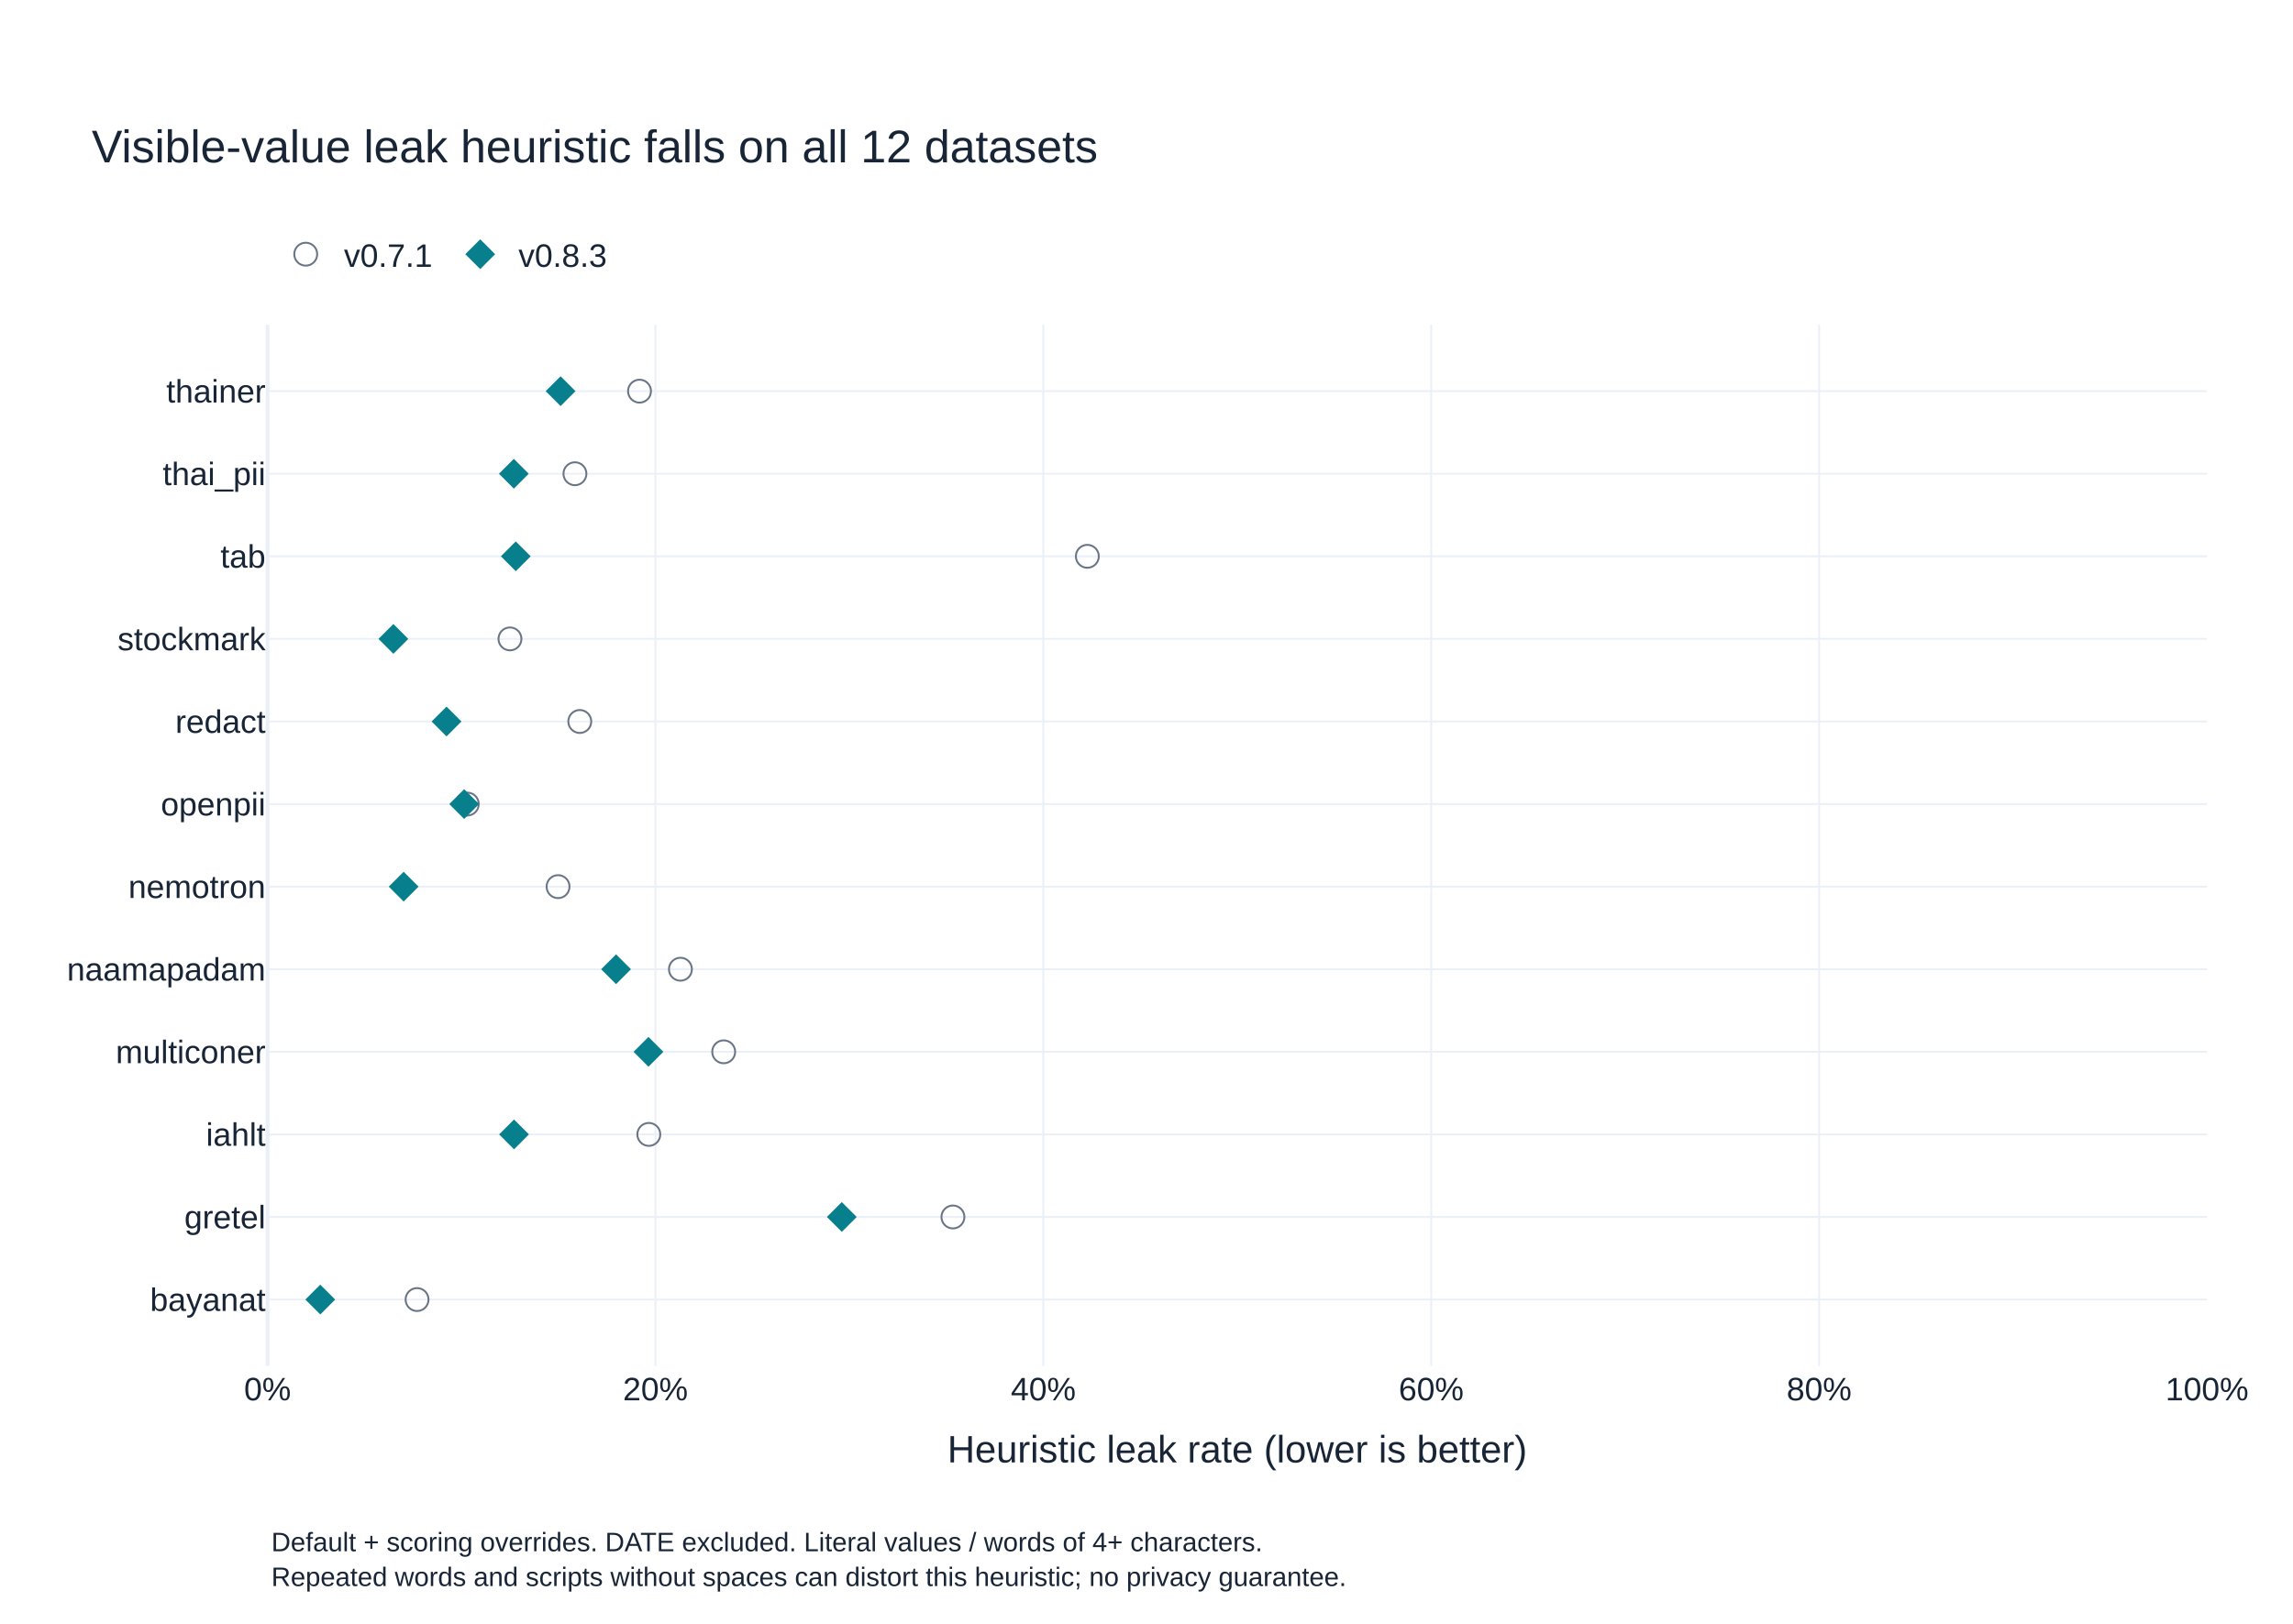
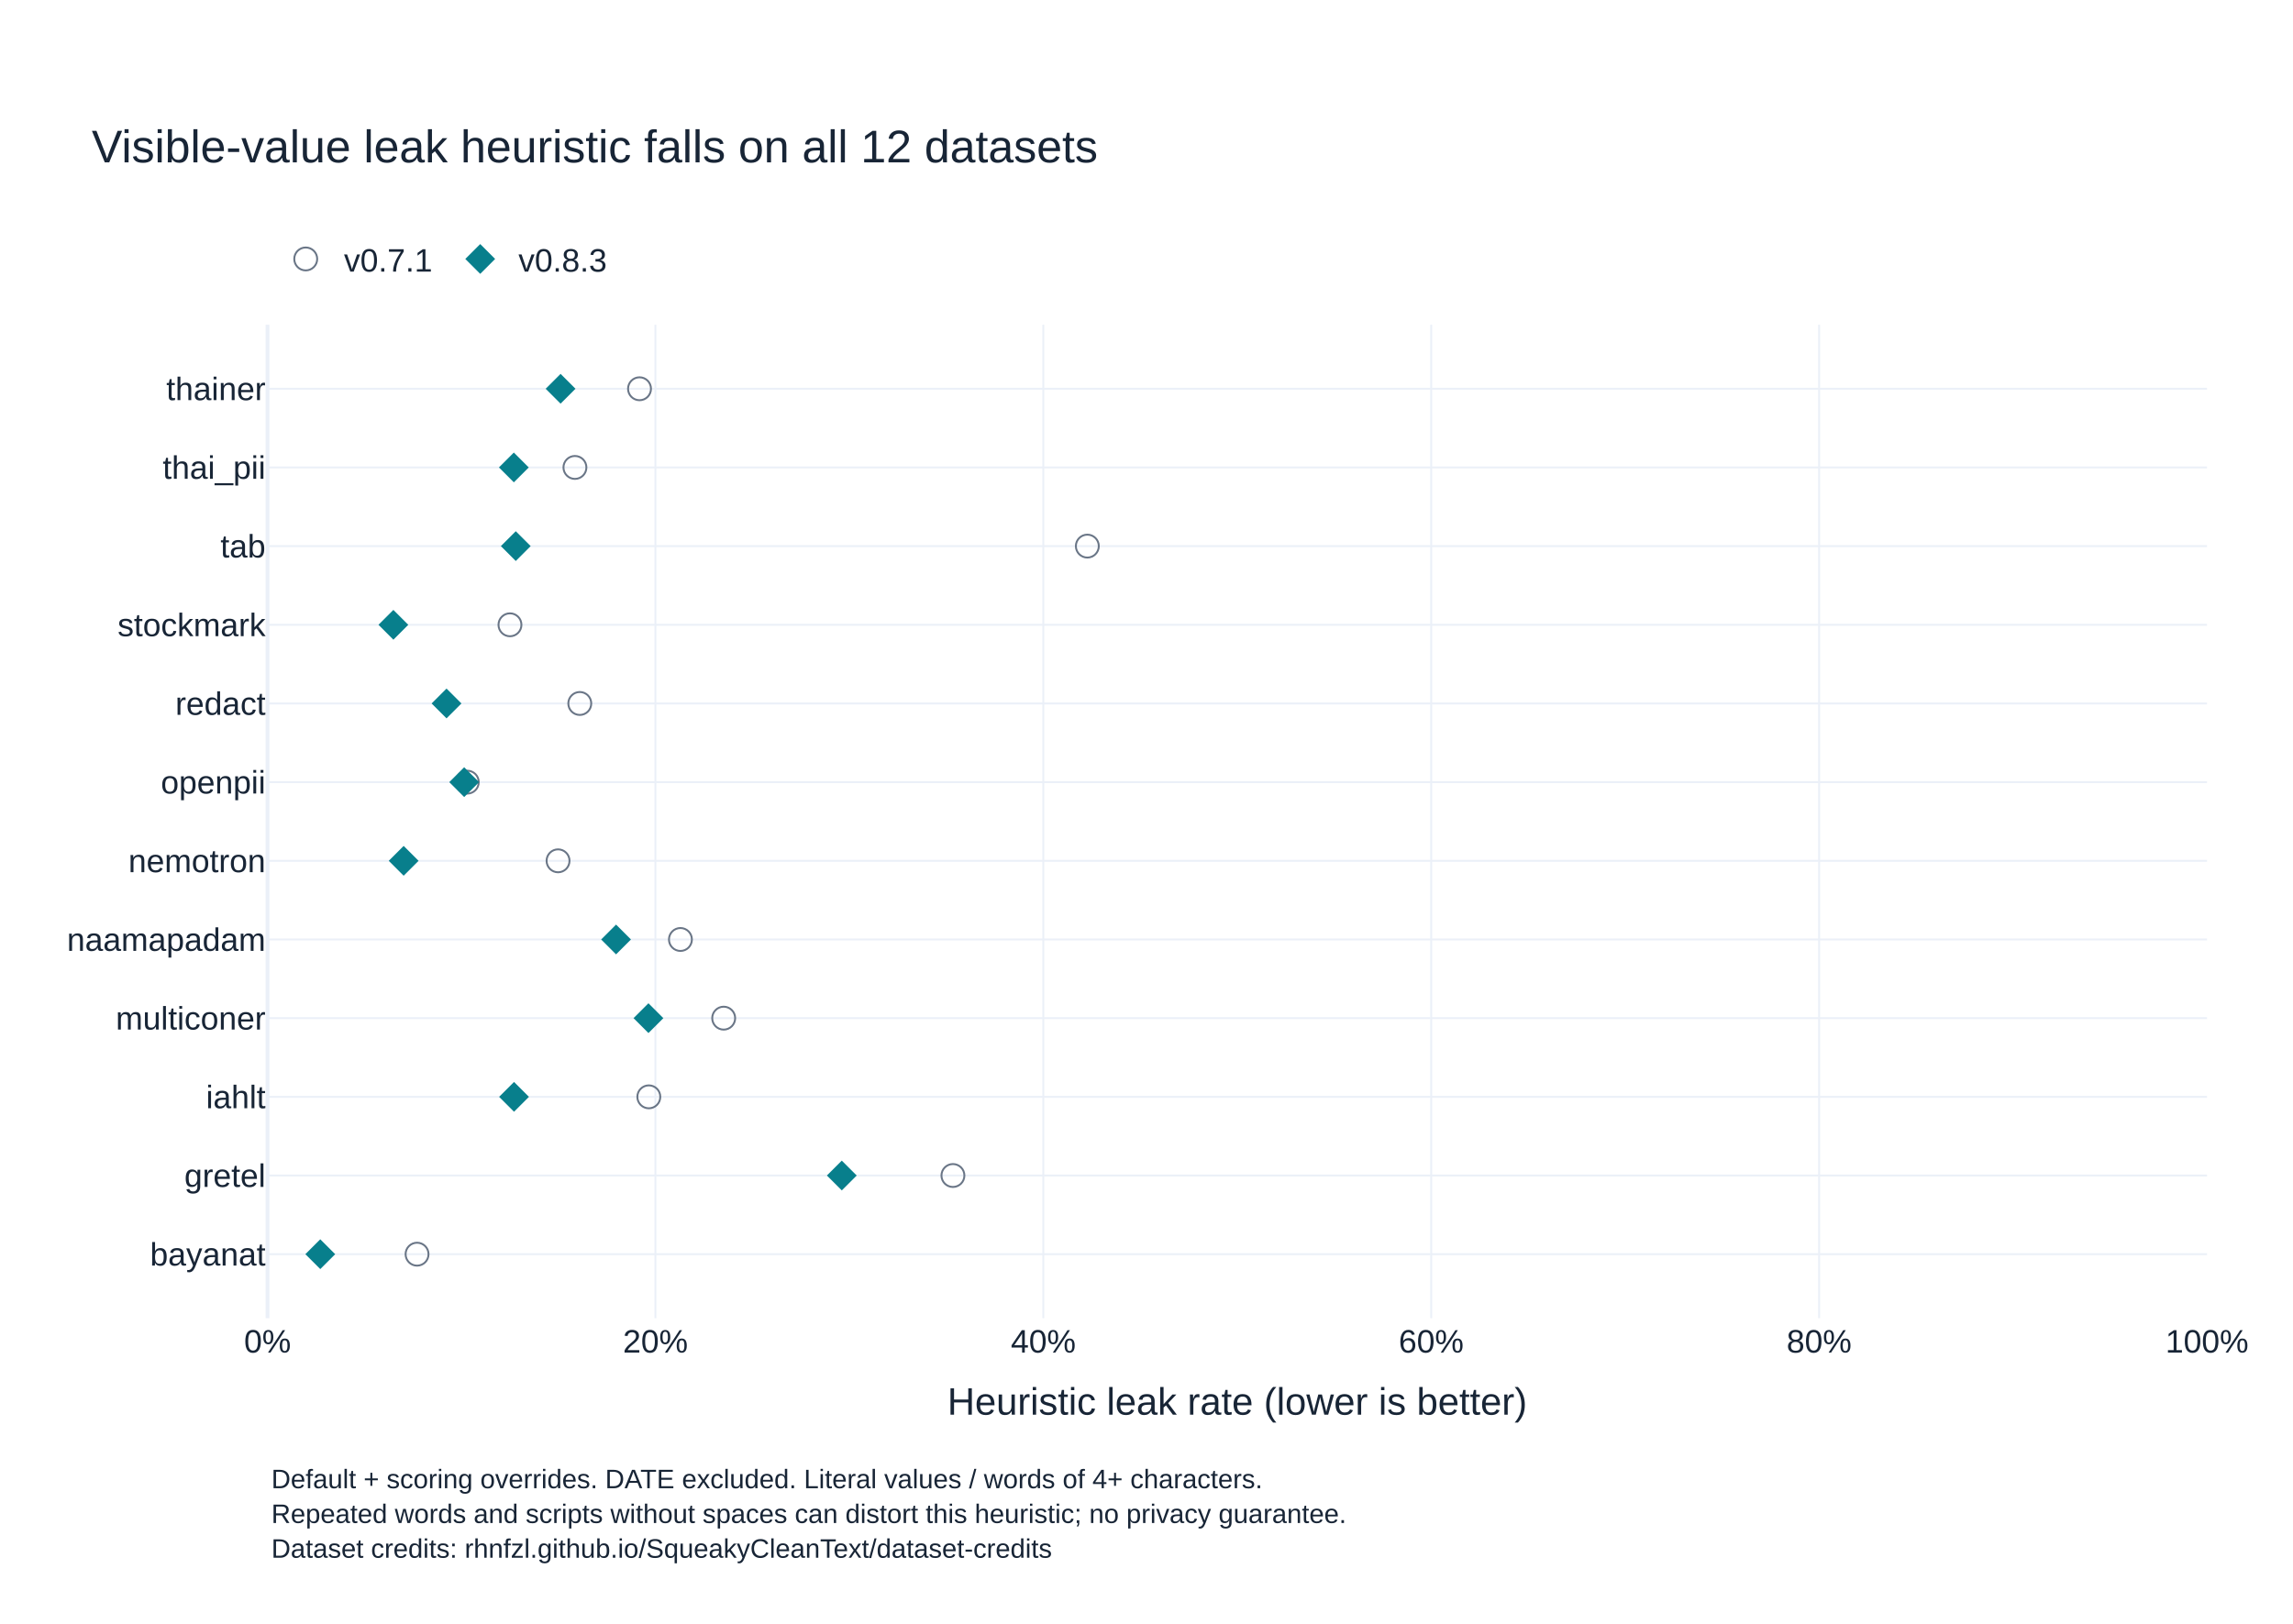
<svg xmlns="http://www.w3.org/2000/svg" class="main-svg" width="1200" height="850" style="" viewBox="0 0 1200 850">
  <rect x="0" y="0" width="1200" height="850" style="fill: rgb(255, 255, 255); fill-opacity: 1;" />
-   <defs id="defs-51fd65">
+   <defs id="defs-eeb9b0">
    <g class="clips">
-       <clipPath id="clip51fd65xyplot" class="plotclip">
-         <rect width="1015" height="545" />
-       </clipPath>
-       <clipPath class="axesclip" id="clip51fd65x">
+       <clipPath id="clipeeb9b0xyplot" class="plotclip">
+         <rect width="1015" height="520" />
+       </clipPath>
+       <clipPath class="axesclip" id="clipeeb9b0x">
        <rect x="140" y="0" width="1015" height="850" />
      </clipPath>
-       <clipPath class="axesclip" id="clip51fd65y">
-         <rect x="0" y="170" width="1200" height="545" />
-       </clipPath>
-       <clipPath class="axesclip" id="clip51fd65xy">
-         <rect x="140" y="170" width="1015" height="545" />
+       <clipPath class="axesclip" id="clipeeb9b0y">
+         <rect x="0" y="170" width="1200" height="520" />
+       </clipPath>
+       <clipPath class="axesclip" id="clipeeb9b0xy">
+         <rect x="140" y="170" width="1015" height="520" />
      </clipPath>
    </g>
    <g class="gradients" />
    <g class="patterns" />
  </defs>
  <g class="bglayer" />
  <g class="layer-below">
    <g class="imagelayer" />
    <g class="shapelayer" />
  </g>
  <g class="cartesianlayer">
    <g class="subplot xy">
      <g class="layer-subplot">
        <g class="shapelayer" />
        <g class="imagelayer" />
      </g>
      <g class="minor-gridlayer">
        <g class="x" />
        <g class="y" />
      </g>
      <g class="gridlayer">
        <g class="x">
-           <path class="xgrid crisp" transform="translate(343,0)" d="M0,170v545" style="stroke: rgb(235, 240, 248); stroke-opacity: 1; stroke-width: 1px;" />
-           <path class="xgrid crisp" transform="translate(546,0)" d="M0,170v545" style="stroke: rgb(235, 240, 248); stroke-opacity: 1; stroke-width: 1px;" />
-           <path class="xgrid crisp" transform="translate(749,0)" d="M0,170v545" style="stroke: rgb(235, 240, 248); stroke-opacity: 1; stroke-width: 1px;" />
-           <path class="xgrid crisp" transform="translate(952,0)" d="M0,170v545" style="stroke: rgb(235, 240, 248); stroke-opacity: 1; stroke-width: 1px;" />
+           <path class="xgrid crisp" transform="translate(343,0)" d="M0,170v520" style="stroke: rgb(235, 240, 248); stroke-opacity: 1; stroke-width: 1px;" />
+           <path class="xgrid crisp" transform="translate(546,0)" d="M0,170v520" style="stroke: rgb(235, 240, 248); stroke-opacity: 1; stroke-width: 1px;" />
+           <path class="xgrid crisp" transform="translate(749,0)" d="M0,170v520" style="stroke: rgb(235, 240, 248); stroke-opacity: 1; stroke-width: 1px;" />
+           <path class="xgrid crisp" transform="translate(952,0)" d="M0,170v520" style="stroke: rgb(235, 240, 248); stroke-opacity: 1; stroke-width: 1px;" />
        </g>
        <g class="y">
-           <path class="ygrid crisp" transform="translate(0,680.25)" d="M140,0h1015" style="stroke: rgb(235, 240, 248); stroke-opacity: 1; stroke-width: 1px;" />
-           <path class="ygrid crisp" transform="translate(0,637.02)" d="M140,0h1015" style="stroke: rgb(235, 240, 248); stroke-opacity: 1; stroke-width: 1px;" />
-           <path class="ygrid crisp" transform="translate(0,593.8)" d="M140,0h1015" style="stroke: rgb(235, 240, 248); stroke-opacity: 1; stroke-width: 1px;" />
-           <path class="ygrid crisp" transform="translate(0,550.57)" d="M140,0h1015" style="stroke: rgb(235, 240, 248); stroke-opacity: 1; stroke-width: 1px;" />
-           <path class="ygrid crisp" transform="translate(0,507.34)" d="M140,0h1015" style="stroke: rgb(235, 240, 248); stroke-opacity: 1; stroke-width: 1px;" />
-           <path class="ygrid crisp" transform="translate(0,464.11)" d="M140,0h1015" style="stroke: rgb(235, 240, 248); stroke-opacity: 1; stroke-width: 1px;" />
-           <path class="ygrid crisp" transform="translate(0,420.89)" d="M140,0h1015" style="stroke: rgb(235, 240, 248); stroke-opacity: 1; stroke-width: 1px;" />
-           <path class="ygrid crisp" transform="translate(0,377.66)" d="M140,0h1015" style="stroke: rgb(235, 240, 248); stroke-opacity: 1; stroke-width: 1px;" />
-           <path class="ygrid crisp" transform="translate(0,334.43)" d="M140,0h1015" style="stroke: rgb(235, 240, 248); stroke-opacity: 1; stroke-width: 1px;" />
-           <path class="ygrid crisp" transform="translate(0,291.2)" d="M140,0h1015" style="stroke: rgb(235, 240, 248); stroke-opacity: 1; stroke-width: 1px;" />
-           <path class="ygrid crisp" transform="translate(0,247.98)" d="M140,0h1015" style="stroke: rgb(235, 240, 248); stroke-opacity: 1; stroke-width: 1px;" />
-           <path class="ygrid crisp" transform="translate(0,204.75)" d="M140,0h1015" style="stroke: rgb(235, 240, 248); stroke-opacity: 1; stroke-width: 1px;" />
+           <path class="ygrid crisp" transform="translate(0,656.5)" d="M140,0h1015" style="stroke: rgb(235, 240, 248); stroke-opacity: 1; stroke-width: 1px;" />
+           <path class="ygrid crisp" transform="translate(0,615.32)" d="M140,0h1015" style="stroke: rgb(235, 240, 248); stroke-opacity: 1; stroke-width: 1px;" />
+           <path class="ygrid crisp" transform="translate(0,574.14)" d="M140,0h1015" style="stroke: rgb(235, 240, 248); stroke-opacity: 1; stroke-width: 1px;" />
+           <path class="ygrid crisp" transform="translate(0,532.95)" d="M140,0h1015" style="stroke: rgb(235, 240, 248); stroke-opacity: 1; stroke-width: 1px;" />
+           <path class="ygrid crisp" transform="translate(0,491.77)" d="M140,0h1015" style="stroke: rgb(235, 240, 248); stroke-opacity: 1; stroke-width: 1px;" />
+           <path class="ygrid crisp" transform="translate(0,450.59)" d="M140,0h1015" style="stroke: rgb(235, 240, 248); stroke-opacity: 1; stroke-width: 1px;" />
+           <path class="ygrid crisp" transform="translate(0,409.41)" d="M140,0h1015" style="stroke: rgb(235, 240, 248); stroke-opacity: 1; stroke-width: 1px;" />
+           <path class="ygrid crisp" transform="translate(0,368.23)" d="M140,0h1015" style="stroke: rgb(235, 240, 248); stroke-opacity: 1; stroke-width: 1px;" />
+           <path class="ygrid crisp" transform="translate(0,327.05)" d="M140,0h1015" style="stroke: rgb(235, 240, 248); stroke-opacity: 1; stroke-width: 1px;" />
+           <path class="ygrid crisp" transform="translate(0,285.86)" d="M140,0h1015" style="stroke: rgb(235, 240, 248); stroke-opacity: 1; stroke-width: 1px;" />
+           <path class="ygrid crisp" transform="translate(0,244.68)" d="M140,0h1015" style="stroke: rgb(235, 240, 248); stroke-opacity: 1; stroke-width: 1px;" />
+           <path class="ygrid crisp" transform="translate(0,203.5)" d="M140,0h1015" style="stroke: rgb(235, 240, 248); stroke-opacity: 1; stroke-width: 1px;" />
        </g>
      </g>
      <g class="zerolinelayer">
-         <path class="xzl zl crisp" transform="translate(140,0)" d="M0,170v545" style="stroke: rgb(235, 240, 248); stroke-opacity: 1; stroke-width: 2px;" />
+         <path class="xzl zl crisp" transform="translate(140,0)" d="M0,170v520" style="stroke: rgb(235, 240, 248); stroke-opacity: 1; stroke-width: 2px;" />
      </g>
      <g class="layer-between">
        <g class="shapelayer" />
        <g class="imagelayer" />
      </g>
      <path class="xlines-below" />
      <path class="ylines-below" />
      <g class="overlines-below" />
      <g class="xaxislayer-below" />
      <g class="yaxislayer-below" />
      <g class="overaxes-below" />
      <g class="overplot">
-         <g class="xy" transform="translate(140,170)" clip-path="url(#clip51fd65xyplot)">
+         <g class="xy" transform="translate(140,170)" clip-path="url(#clipeeb9b0xyplot)">
          <g class="scatterlayer mlayer">
-             <g class="trace scatter tracec4e8a7" style="stroke-miterlimit: 2; opacity: 1;">
+             <g class="trace scatter trace9120a4" style="stroke-miterlimit: 2; opacity: 1;">
              <g class="fills" />
              <g class="errorbars" />
              <g class="lines" />
              <g class="points">
-                 <path class="point" transform="translate(78.26,510.25)" d="M6,0A6,6 0 1,1 0,-6A6,6 0 0,1 6,0Z" style="opacity: 1; stroke-width: 1px; stroke: rgb(105, 117, 134); stroke-opacity: 1; fill: none;" />
-                 <path class="point" transform="translate(358.7,467.02)" d="M6,0A6,6 0 1,1 0,-6A6,6 0 0,1 6,0Z" style="opacity: 1; stroke-width: 1px; stroke: rgb(105, 117, 134); stroke-opacity: 1; fill: none;" />
-                 <path class="point" transform="translate(199.55,423.8)" d="M6,0A6,6 0 1,1 0,-6A6,6 0 0,1 6,0Z" style="opacity: 1; stroke-width: 1px; stroke: rgb(105, 117, 134); stroke-opacity: 1; fill: none;" />
-                 <path class="point" transform="translate(238.73,380.57)" d="M6,0A6,6 0 1,1 0,-6A6,6 0 0,1 6,0Z" style="opacity: 1; stroke-width: 1px; stroke: rgb(105, 117, 134); stroke-opacity: 1; fill: none;" />
-                 <path class="point" transform="translate(216.09,337.34)" d="M6,0A6,6 0 1,1 0,-6A6,6 0 0,1 6,0Z" style="opacity: 1; stroke-width: 1px; stroke: rgb(105, 117, 134); stroke-opacity: 1; fill: none;" />
-                 <path class="point" transform="translate(152.05,294.11)" d="M6,0A6,6 0 1,1 0,-6A6,6 0 0,1 6,0Z" style="opacity: 1; stroke-width: 1px; stroke: rgb(105, 117, 134); stroke-opacity: 1; fill: none;" />
-                 <path class="point" transform="translate(104.54,250.89)" d="M6,0A6,6 0 1,1 0,-6A6,6 0 0,1 6,0Z" style="opacity: 1; stroke-width: 1px; stroke: rgb(105, 117, 134); stroke-opacity: 1; fill: none;" />
-                 <path class="point" transform="translate(163.42,207.66)" d="M6,0A6,6 0 1,1 0,-6A6,6 0 0,1 6,0Z" style="opacity: 1; stroke-width: 1px; stroke: rgb(105, 117, 134); stroke-opacity: 1; fill: none;" />
-                 <path class="point" transform="translate(126.88,164.43)" d="M6,0A6,6 0 1,1 0,-6A6,6 0 0,1 6,0Z" style="opacity: 1; stroke-width: 1px; stroke: rgb(105, 117, 134); stroke-opacity: 1; fill: none;" />
-                 <path class="point" transform="translate(429.04,121.2)" d="M6,0A6,6 0 1,1 0,-6A6,6 0 0,1 6,0Z" style="opacity: 1; stroke-width: 1px; stroke: rgb(105, 117, 134); stroke-opacity: 1; fill: none;" />
-                 <path class="point" transform="translate(160.88,77.98)" d="M6,0A6,6 0 1,1 0,-6A6,6 0 0,1 6,0Z" style="opacity: 1; stroke-width: 1px; stroke: rgb(105, 117, 134); stroke-opacity: 1; fill: none;" />
-                 <path class="point" transform="translate(194.68,34.75)" d="M6,0A6,6 0 1,1 0,-6A6,6 0 0,1 6,0Z" style="opacity: 1; stroke-width: 1px; stroke: rgb(105, 117, 134); stroke-opacity: 1; fill: none;" />
+                 <path class="point" transform="translate(78.26,486.5)" d="M6,0A6,6 0 1,1 0,-6A6,6 0 0,1 6,0Z" style="opacity: 1; stroke-width: 1px; stroke: rgb(105, 117, 134); stroke-opacity: 1; fill: none;" />
+                 <path class="point" transform="translate(358.7,445.32)" d="M6,0A6,6 0 1,1 0,-6A6,6 0 0,1 6,0Z" style="opacity: 1; stroke-width: 1px; stroke: rgb(105, 117, 134); stroke-opacity: 1; fill: none;" />
+                 <path class="point" transform="translate(199.55,404.14)" d="M6,0A6,6 0 1,1 0,-6A6,6 0 0,1 6,0Z" style="opacity: 1; stroke-width: 1px; stroke: rgb(105, 117, 134); stroke-opacity: 1; fill: none;" />
+                 <path class="point" transform="translate(238.73,362.95)" d="M6,0A6,6 0 1,1 0,-6A6,6 0 0,1 6,0Z" style="opacity: 1; stroke-width: 1px; stroke: rgb(105, 117, 134); stroke-opacity: 1; fill: none;" />
+                 <path class="point" transform="translate(216.09,321.77)" d="M6,0A6,6 0 1,1 0,-6A6,6 0 0,1 6,0Z" style="opacity: 1; stroke-width: 1px; stroke: rgb(105, 117, 134); stroke-opacity: 1; fill: none;" />
+                 <path class="point" transform="translate(152.05,280.59)" d="M6,0A6,6 0 1,1 0,-6A6,6 0 0,1 6,0Z" style="opacity: 1; stroke-width: 1px; stroke: rgb(105, 117, 134); stroke-opacity: 1; fill: none;" />
+                 <path class="point" transform="translate(104.54,239.41)" d="M6,0A6,6 0 1,1 0,-6A6,6 0 0,1 6,0Z" style="opacity: 1; stroke-width: 1px; stroke: rgb(105, 117, 134); stroke-opacity: 1; fill: none;" />
+                 <path class="point" transform="translate(163.42,198.23)" d="M6,0A6,6 0 1,1 0,-6A6,6 0 0,1 6,0Z" style="opacity: 1; stroke-width: 1px; stroke: rgb(105, 117, 134); stroke-opacity: 1; fill: none;" />
+                 <path class="point" transform="translate(126.88,157.05)" d="M6,0A6,6 0 1,1 0,-6A6,6 0 0,1 6,0Z" style="opacity: 1; stroke-width: 1px; stroke: rgb(105, 117, 134); stroke-opacity: 1; fill: none;" />
+                 <path class="point" transform="translate(429.04,115.86)" d="M6,0A6,6 0 1,1 0,-6A6,6 0 0,1 6,0Z" style="opacity: 1; stroke-width: 1px; stroke: rgb(105, 117, 134); stroke-opacity: 1; fill: none;" />
+                 <path class="point" transform="translate(160.88,74.68)" d="M6,0A6,6 0 1,1 0,-6A6,6 0 0,1 6,0Z" style="opacity: 1; stroke-width: 1px; stroke: rgb(105, 117, 134); stroke-opacity: 1; fill: none;" />
+                 <path class="point" transform="translate(194.68,33.5)" d="M6,0A6,6 0 1,1 0,-6A6,6 0 0,1 6,0Z" style="opacity: 1; stroke-width: 1px; stroke: rgb(105, 117, 134); stroke-opacity: 1; fill: none;" />
              </g>
              <g class="text" />
            </g>
-             <g class="trace scatter tracef91caf" style="stroke-miterlimit: 2; opacity: 1;">
+             <g class="trace scatter trace3823a8" style="stroke-miterlimit: 2; opacity: 1;">
              <g class="fills" />
              <g class="errorbars" />
              <g class="lines" />
              <g class="points">
-                 <path class="point" transform="translate(27.61,510.25)" d="M7.8,0L0,7.8L-7.8,0L0,-7.8Z" style="opacity: 1; stroke-width: 0px; fill: rgb(8, 127, 140); fill-opacity: 1;" />
-                 <path class="point" transform="translate(300.54,467.02)" d="M7.8,0L0,7.8L-7.8,0L0,-7.8Z" style="opacity: 1; stroke-width: 0px; fill: rgb(8, 127, 140); fill-opacity: 1;" />
-                 <path class="point" transform="translate(129.01,423.8)" d="M7.8,0L0,7.8L-7.8,0L0,-7.8Z" style="opacity: 1; stroke-width: 0px; fill: rgb(8, 127, 140); fill-opacity: 1;" />
-                 <path class="point" transform="translate(199.35,380.57)" d="M7.8,0L0,7.8L-7.8,0L0,-7.8Z" style="opacity: 1; stroke-width: 0px; fill: rgb(8, 127, 140); fill-opacity: 1;" />
-                 <path class="point" transform="translate(182.4,337.34)" d="M7.8,0L0,7.8L-7.8,0L0,-7.8Z" style="opacity: 1; stroke-width: 0px; fill: rgb(8, 127, 140); fill-opacity: 1;" />
-                 <path class="point" transform="translate(71.25,294.11)" d="M7.8,0L0,7.8L-7.8,0L0,-7.8Z" style="opacity: 1; stroke-width: 0px; fill: rgb(8, 127, 140); fill-opacity: 1;" />
-                 <path class="point" transform="translate(102.92,250.89)" d="M7.8,0L0,7.8L-7.8,0L0,-7.8Z" style="opacity: 1; stroke-width: 0px; fill: rgb(8, 127, 140); fill-opacity: 1;" />
-                 <path class="point" transform="translate(93.68,207.66)" d="M7.8,0L0,7.8L-7.8,0L0,-7.8Z" style="opacity: 1; stroke-width: 0px; fill: rgb(8, 127, 140); fill-opacity: 1;" />
-                 <path class="point" transform="translate(65.87,164.43)" d="M7.8,0L0,7.8L-7.8,0L0,-7.8Z" style="opacity: 1; stroke-width: 0px; fill: rgb(8, 127, 140); fill-opacity: 1;" />
-                 <path class="point" transform="translate(129.92,121.2)" d="M7.8,0L0,7.8L-7.8,0L0,-7.8Z" style="opacity: 1; stroke-width: 0px; fill: rgb(8, 127, 140); fill-opacity: 1;" />
-                 <path class="point" transform="translate(128.91,77.98)" d="M7.8,0L0,7.8L-7.8,0L0,-7.8Z" style="opacity: 1; stroke-width: 0px; fill: rgb(8, 127, 140); fill-opacity: 1;" />
-                 <path class="point" transform="translate(153.37,34.75)" d="M7.8,0L0,7.8L-7.8,0L0,-7.8Z" style="opacity: 1; stroke-width: 0px; fill: rgb(8, 127, 140); fill-opacity: 1;" />
+                 <path class="point" transform="translate(27.61,486.5)" d="M7.8,0L0,7.8L-7.8,0L0,-7.8Z" style="opacity: 1; stroke-width: 0px; fill: rgb(8, 127, 140); fill-opacity: 1;" />
+                 <path class="point" transform="translate(300.54,445.32)" d="M7.8,0L0,7.8L-7.8,0L0,-7.8Z" style="opacity: 1; stroke-width: 0px; fill: rgb(8, 127, 140); fill-opacity: 1;" />
+                 <path class="point" transform="translate(129.01,404.14)" d="M7.8,0L0,7.8L-7.8,0L0,-7.8Z" style="opacity: 1; stroke-width: 0px; fill: rgb(8, 127, 140); fill-opacity: 1;" />
+                 <path class="point" transform="translate(199.35,362.95)" d="M7.8,0L0,7.8L-7.8,0L0,-7.8Z" style="opacity: 1; stroke-width: 0px; fill: rgb(8, 127, 140); fill-opacity: 1;" />
+                 <path class="point" transform="translate(182.4,321.77)" d="M7.8,0L0,7.8L-7.8,0L0,-7.8Z" style="opacity: 1; stroke-width: 0px; fill: rgb(8, 127, 140); fill-opacity: 1;" />
+                 <path class="point" transform="translate(71.25,280.59)" d="M7.8,0L0,7.8L-7.8,0L0,-7.8Z" style="opacity: 1; stroke-width: 0px; fill: rgb(8, 127, 140); fill-opacity: 1;" />
+                 <path class="point" transform="translate(102.92,239.41)" d="M7.8,0L0,7.8L-7.8,0L0,-7.8Z" style="opacity: 1; stroke-width: 0px; fill: rgb(8, 127, 140); fill-opacity: 1;" />
+                 <path class="point" transform="translate(93.68,198.23)" d="M7.8,0L0,7.8L-7.8,0L0,-7.8Z" style="opacity: 1; stroke-width: 0px; fill: rgb(8, 127, 140); fill-opacity: 1;" />
+                 <path class="point" transform="translate(65.87,157.05)" d="M7.8,0L0,7.8L-7.8,0L0,-7.8Z" style="opacity: 1; stroke-width: 0px; fill: rgb(8, 127, 140); fill-opacity: 1;" />
+                 <path class="point" transform="translate(129.92,115.86)" d="M7.8,0L0,7.8L-7.8,0L0,-7.8Z" style="opacity: 1; stroke-width: 0px; fill: rgb(8, 127, 140); fill-opacity: 1;" />
+                 <path class="point" transform="translate(128.91,74.68)" d="M7.8,0L0,7.8L-7.8,0L0,-7.8Z" style="opacity: 1; stroke-width: 0px; fill: rgb(8, 127, 140); fill-opacity: 1;" />
+                 <path class="point" transform="translate(153.37,33.5)" d="M7.8,0L0,7.8L-7.8,0L0,-7.8Z" style="opacity: 1; stroke-width: 0px; fill: rgb(8, 127, 140); fill-opacity: 1;" />
              </g>
              <g class="text" />
            </g>
          </g>
        </g>
      </g>
      <g class="zerolinelayer-above" />
      <path class="xlines-above crisp" d="M0,0" style="fill: none;" />
      <path class="ylines-above crisp" d="M0,0" style="fill: none;" />
      <g class="overlines-above" />
      <g class="xaxislayer-above">
        <g class="xtick">
-           <text text-anchor="middle" x="0" y="733" transform="translate(140,0)" style="font-family: Arial, sans-serif; font-size: 17px; fill: rgb(24, 37, 54); fill-opacity: 1; white-space: pre;">0%</text>
-         </g>
-         <g class="xtick">
-           <text text-anchor="middle" x="0" y="733" style="font-family: Arial, sans-serif; font-size: 17px; fill: rgb(24, 37, 54); fill-opacity: 1; white-space: pre;" transform="translate(343,0)">20%</text>
-         </g>
-         <g class="xtick">
-           <text text-anchor="middle" x="0" y="733" style="font-family: Arial, sans-serif; font-size: 17px; fill: rgb(24, 37, 54); fill-opacity: 1; white-space: pre;" transform="translate(546,0)">40%</text>
-         </g>
-         <g class="xtick">
-           <text text-anchor="middle" x="0" y="733" style="font-family: Arial, sans-serif; font-size: 17px; fill: rgb(24, 37, 54); fill-opacity: 1; white-space: pre;" transform="translate(749,0)">60%</text>
-         </g>
-         <g class="xtick">
-           <text text-anchor="middle" x="0" y="733" style="font-family: Arial, sans-serif; font-size: 17px; fill: rgb(24, 37, 54); fill-opacity: 1; white-space: pre;" transform="translate(952,0)">80%</text>
-         </g>
-         <g class="xtick">
-           <text text-anchor="middle" x="0" y="733" style="font-family: Arial, sans-serif; font-size: 17px; fill: rgb(24, 37, 54); fill-opacity: 1; white-space: pre;" transform="translate(1155,0)">100%</text>
+           <text text-anchor="middle" x="0" y="708" transform="translate(140,0)" style="font-family: Arial, sans-serif; font-size: 17px; fill: rgb(24, 37, 54); fill-opacity: 1; white-space: pre;">0%</text>
+         </g>
+         <g class="xtick">
+           <text text-anchor="middle" x="0" y="708" style="font-family: Arial, sans-serif; font-size: 17px; fill: rgb(24, 37, 54); fill-opacity: 1; white-space: pre;" transform="translate(343,0)">20%</text>
+         </g>
+         <g class="xtick">
+           <text text-anchor="middle" x="0" y="708" style="font-family: Arial, sans-serif; font-size: 17px; fill: rgb(24, 37, 54); fill-opacity: 1; white-space: pre;" transform="translate(546,0)">40%</text>
+         </g>
+         <g class="xtick">
+           <text text-anchor="middle" x="0" y="708" style="font-family: Arial, sans-serif; font-size: 17px; fill: rgb(24, 37, 54); fill-opacity: 1; white-space: pre;" transform="translate(749,0)">60%</text>
+         </g>
+         <g class="xtick">
+           <text text-anchor="middle" x="0" y="708" style="font-family: Arial, sans-serif; font-size: 17px; fill: rgb(24, 37, 54); fill-opacity: 1; white-space: pre;" transform="translate(952,0)">80%</text>
+         </g>
+         <g class="xtick">
+           <text text-anchor="middle" x="0" y="708" style="font-family: Arial, sans-serif; font-size: 17px; fill: rgb(24, 37, 54); fill-opacity: 1; white-space: pre;" transform="translate(1155,0)">100%</text>
        </g>
      </g>
      <g class="yaxislayer-above">
        <g class="ytick">
-           <text text-anchor="end" x="139" y="5.95" transform="translate(0,680.25)" style="font-family: Arial, sans-serif; font-size: 17px; fill: rgb(24, 37, 54); fill-opacity: 1; white-space: pre;">bayanat</text>
-         </g>
-         <g class="ytick">
-           <text text-anchor="end" x="139" y="5.95" transform="translate(0,637.02)" style="font-family: Arial, sans-serif; font-size: 17px; fill: rgb(24, 37, 54); fill-opacity: 1; white-space: pre;">gretel</text>
-         </g>
-         <g class="ytick">
-           <text text-anchor="end" x="139" y="5.95" transform="translate(0,593.8)" style="font-family: Arial, sans-serif; font-size: 17px; fill: rgb(24, 37, 54); fill-opacity: 1; white-space: pre;">iahlt</text>
-         </g>
-         <g class="ytick">
-           <text text-anchor="end" x="139" y="5.95" transform="translate(0,550.57)" style="font-family: Arial, sans-serif; font-size: 17px; fill: rgb(24, 37, 54); fill-opacity: 1; white-space: pre;">multiconer</text>
-         </g>
-         <g class="ytick">
-           <text text-anchor="end" x="139" y="5.95" transform="translate(0,507.34)" style="font-family: Arial, sans-serif; font-size: 17px; fill: rgb(24, 37, 54); fill-opacity: 1; white-space: pre;">naamapadam</text>
-         </g>
-         <g class="ytick">
-           <text text-anchor="end" x="139" y="5.95" transform="translate(0,464.11)" style="font-family: Arial, sans-serif; font-size: 17px; fill: rgb(24, 37, 54); fill-opacity: 1; white-space: pre;">nemotron</text>
-         </g>
-         <g class="ytick">
-           <text text-anchor="end" x="139" y="5.95" transform="translate(0,420.89)" style="font-family: Arial, sans-serif; font-size: 17px; fill: rgb(24, 37, 54); fill-opacity: 1; white-space: pre;">openpii</text>
-         </g>
-         <g class="ytick">
-           <text text-anchor="end" x="139" y="5.95" transform="translate(0,377.66)" style="font-family: Arial, sans-serif; font-size: 17px; fill: rgb(24, 37, 54); fill-opacity: 1; white-space: pre;">redact</text>
-         </g>
-         <g class="ytick">
-           <text text-anchor="end" x="139" y="5.95" transform="translate(0,334.43)" style="font-family: Arial, sans-serif; font-size: 17px; fill: rgb(24, 37, 54); fill-opacity: 1; white-space: pre;">stockmark</text>
-         </g>
-         <g class="ytick">
-           <text text-anchor="end" x="139" y="5.95" transform="translate(0,291.2)" style="font-family: Arial, sans-serif; font-size: 17px; fill: rgb(24, 37, 54); fill-opacity: 1; white-space: pre;">tab</text>
-         </g>
-         <g class="ytick">
-           <text text-anchor="end" x="139" y="5.95" transform="translate(0,247.98)" style="font-family: Arial, sans-serif; font-size: 17px; fill: rgb(24, 37, 54); fill-opacity: 1; white-space: pre;">thai_pii</text>
-         </g>
-         <g class="ytick">
-           <text text-anchor="end" x="139" y="5.95" transform="translate(0,204.75)" style="font-family: Arial, sans-serif; font-size: 17px; fill: rgb(24, 37, 54); fill-opacity: 1; white-space: pre;">thainer</text>
+           <text text-anchor="end" x="139" y="5.95" transform="translate(0,656.5)" style="font-family: Arial, sans-serif; font-size: 17px; fill: rgb(24, 37, 54); fill-opacity: 1; white-space: pre;">bayanat</text>
+         </g>
+         <g class="ytick">
+           <text text-anchor="end" x="139" y="5.95" transform="translate(0,615.32)" style="font-family: Arial, sans-serif; font-size: 17px; fill: rgb(24, 37, 54); fill-opacity: 1; white-space: pre;">gretel</text>
+         </g>
+         <g class="ytick">
+           <text text-anchor="end" x="139" y="5.95" transform="translate(0,574.14)" style="font-family: Arial, sans-serif; font-size: 17px; fill: rgb(24, 37, 54); fill-opacity: 1; white-space: pre;">iahlt</text>
+         </g>
+         <g class="ytick">
+           <text text-anchor="end" x="139" y="5.95" transform="translate(0,532.95)" style="font-family: Arial, sans-serif; font-size: 17px; fill: rgb(24, 37, 54); fill-opacity: 1; white-space: pre;">multiconer</text>
+         </g>
+         <g class="ytick">
+           <text text-anchor="end" x="139" y="5.95" transform="translate(0,491.77)" style="font-family: Arial, sans-serif; font-size: 17px; fill: rgb(24, 37, 54); fill-opacity: 1; white-space: pre;">naamapadam</text>
+         </g>
+         <g class="ytick">
+           <text text-anchor="end" x="139" y="5.95" transform="translate(0,450.59)" style="font-family: Arial, sans-serif; font-size: 17px; fill: rgb(24, 37, 54); fill-opacity: 1; white-space: pre;">nemotron</text>
+         </g>
+         <g class="ytick">
+           <text text-anchor="end" x="139" y="5.95" transform="translate(0,409.41)" style="font-family: Arial, sans-serif; font-size: 17px; fill: rgb(24, 37, 54); fill-opacity: 1; white-space: pre;">openpii</text>
+         </g>
+         <g class="ytick">
+           <text text-anchor="end" x="139" y="5.95" transform="translate(0,368.23)" style="font-family: Arial, sans-serif; font-size: 17px; fill: rgb(24, 37, 54); fill-opacity: 1; white-space: pre;">redact</text>
+         </g>
+         <g class="ytick">
+           <text text-anchor="end" x="139" y="5.95" transform="translate(0,327.05)" style="font-family: Arial, sans-serif; font-size: 17px; fill: rgb(24, 37, 54); fill-opacity: 1; white-space: pre;">stockmark</text>
+         </g>
+         <g class="ytick">
+           <text text-anchor="end" x="139" y="5.95" transform="translate(0,285.86)" style="font-family: Arial, sans-serif; font-size: 17px; fill: rgb(24, 37, 54); fill-opacity: 1; white-space: pre;">tab</text>
+         </g>
+         <g class="ytick">
+           <text text-anchor="end" x="139" y="5.95" transform="translate(0,244.68)" style="font-family: Arial, sans-serif; font-size: 17px; fill: rgb(24, 37, 54); fill-opacity: 1; white-space: pre;">thai_pii</text>
+         </g>
+         <g class="ytick">
+           <text text-anchor="end" x="139" y="5.95" transform="translate(0,203.5)" style="font-family: Arial, sans-serif; font-size: 17px; fill: rgb(24, 37, 54); fill-opacity: 1; white-space: pre;">thainer</text>
        </g>
      </g>
      <g class="overaxes-above" />
    </g>
  </g>
  <g class="polarlayer" />
  <g class="smithlayer" />
  <g class="ternarylayer" />
  <g class="geolayer" />
  <g class="funnelarealayer" />
  <g class="pielayer" />
  <g class="iciclelayer" />
  <g class="treemaplayer" />
  <g class="sunburstlayer" />
  <g class="glimages" />
-   <defs id="topdefs-51fd65">
+   <defs id="topdefs-eeb9b0">
    <g class="clips" />
-     <clipPath id="legend51fd65">
+     <clipPath id="legendeeb9b0">
      <rect width="183" height="36" x="0" y="0" />
    </clipPath>
  </defs>
  <g class="layer-above">
    <g class="imagelayer" />
    <g class="shapelayer" />
  </g>
  <g class="infolayer">
-     <g class="legend" pointer-events="all" transform="translate(140,115.5)">
+     <g class="legend" pointer-events="all" transform="translate(140,118)">
      <rect class="bg" shape-rendering="crispEdges" style="stroke: rgb(68, 68, 68); stroke-opacity: 1; fill: rgb(255, 255, 255); fill-opacity: 1; stroke-width: 0px;" width="183" height="36" x="0" y="0" />
-       <g class="scrollbox" transform="" clip-path="url(#legend51fd65)">
+       <g class="scrollbox" transform="" clip-path="url(#legendeeb9b0)">
        <g class="groups">
          <g class="traces" transform="translate(0,17.55)" style="opacity: 1;">
            <text class="legendtext" text-anchor="start" x="40" y="6.63" style="font-family: Arial, sans-serif; font-size: 17px; fill: rgb(24, 37, 54); fill-opacity: 1; white-space: pre;">v0.7.1</text>
            <g class="layers" style="opacity: 1;">
              <g class="legendfill" />
              <g class="legendlines" />
              <g class="legendsymbols">
                <g class="legendpoints">
                  <path class="scatterpts" transform="translate(20,0)" d="M6,0A6,6 0 1,1 0,-6A6,6 0 0,1 6,0Z" style="opacity: 1; stroke-width: 1px; stroke: rgb(105, 117, 134); stroke-opacity: 1; fill: none;" />
                </g>
              </g>
            </g>
            <rect class="legendtoggle" x="0" y="-12.55" width="88.812" height="25.1" style="fill: rgb(0, 0, 0); fill-opacity: 0;" />
          </g>
          <g class="traces" transform="translate(91.3125,17.55)" style="opacity: 1;">
            <text class="legendtext" text-anchor="start" x="40" y="6.63" style="font-family: Arial, sans-serif; font-size: 17px; fill: rgb(24, 37, 54); fill-opacity: 1; white-space: pre;">v0.8.3</text>
            <g class="layers" style="opacity: 1;">
              <g class="legendfill" />
              <g class="legendlines" />
              <g class="legendsymbols">
                <g class="legendpoints">
                  <path class="scatterpts" transform="translate(20,0)" d="M7.8,0L0,7.8L-7.8,0L0,-7.8Z" style="opacity: 1; stroke-width: 0px; fill: rgb(8, 127, 140); fill-opacity: 1;" />
                </g>
              </g>
            </g>
            <rect class="legendtoggle" x="0" y="-12.55" width="88.812" height="25.1" style="fill: rgb(0, 0, 0); fill-opacity: 0;" />
          </g>
        </g>
      </g>
      <rect class="scrollbar" rx="20" ry="3" width="0" height="0" style="fill: rgb(128, 139, 164); fill-opacity: 1;" x="0" y="0" />
    </g>
    <g class="g-gtitle">
      <text class="gtitle" x="48" y="85" text-anchor="start" dy="0em" style="opacity: 1; font-family: Arial, sans-serif; font-size: 24px; fill: rgb(24, 37, 54); fill-opacity: 1; white-space: pre;">Visible-value leak heuristic falls on all 12 datasets</text>
    </g>
    <g class="g-xtitle">
-       <text class="xtitle" x="647.5" y="765.5" text-anchor="middle" style="opacity: 1; font-family: Arial, sans-serif; font-size: 20px; fill: rgb(24, 37, 54); fill-opacity: 1; white-space: pre;">Heuristic leak rate (lower is better)</text>
+       <text class="xtitle" x="647.5" y="740.5" text-anchor="middle" style="opacity: 1; font-family: Arial, sans-serif; font-size: 20px; fill: rgb(24, 37, 54); fill-opacity: 1; white-space: pre;">Heuristic leak rate (lower is better)</text>
    </g>
    <g class="g-ytitle" />
    <g class="annotation" data-index="0" style="opacity: 1;">
-       <g class="annotation-text-g" transform="rotate(0,423.5,815.9)">
-         <g class="cursor-pointer" transform="translate(140,797)">
-           <rect class="bg" x="0.5" y="0.5" width="566" height="37" style="stroke-width: 1px; stroke: rgb(0, 0, 0); stroke-opacity: 0; fill: rgb(0, 0, 0); fill-opacity: 0;" />
+       <g class="annotation-text-g" transform="rotate(0,423.5,792)">
+         <g class="cursor-pointer" transform="translate(140,764)">
+           <rect class="bg" x="0.5" y="0.5" width="566" height="55" style="stroke-width: 1px; stroke: rgb(0, 0, 0); stroke-opacity: 0; fill: rgb(0, 0, 0); fill-opacity: 0;" />
          <text class="annotation-text" text-anchor="start" x="2" y="15" style="font-family: Arial, sans-serif; font-size: 14px; fill: rgb(24, 37, 54); fill-opacity: 1; white-space: pre;">
            <tspan class="line" dy="0em" x="2" y="15">Default + scoring overrides. DATE excluded. Literal values / words of 4+ characters.</tspan>
            <tspan class="line" dy="1.3em" x="2" y="15">Repeated words and scripts without spaces can distort this heuristic; no privacy guarantee.</tspan>
+             <tspan class="line" dy="2.6em" x="2" y="15">Dataset credits: rhnfzl.github.io/SqueakyCleanText/dataset-credits</tspan>
          </text>
        </g>
      </g>
    </g>
  </g>
</svg>
